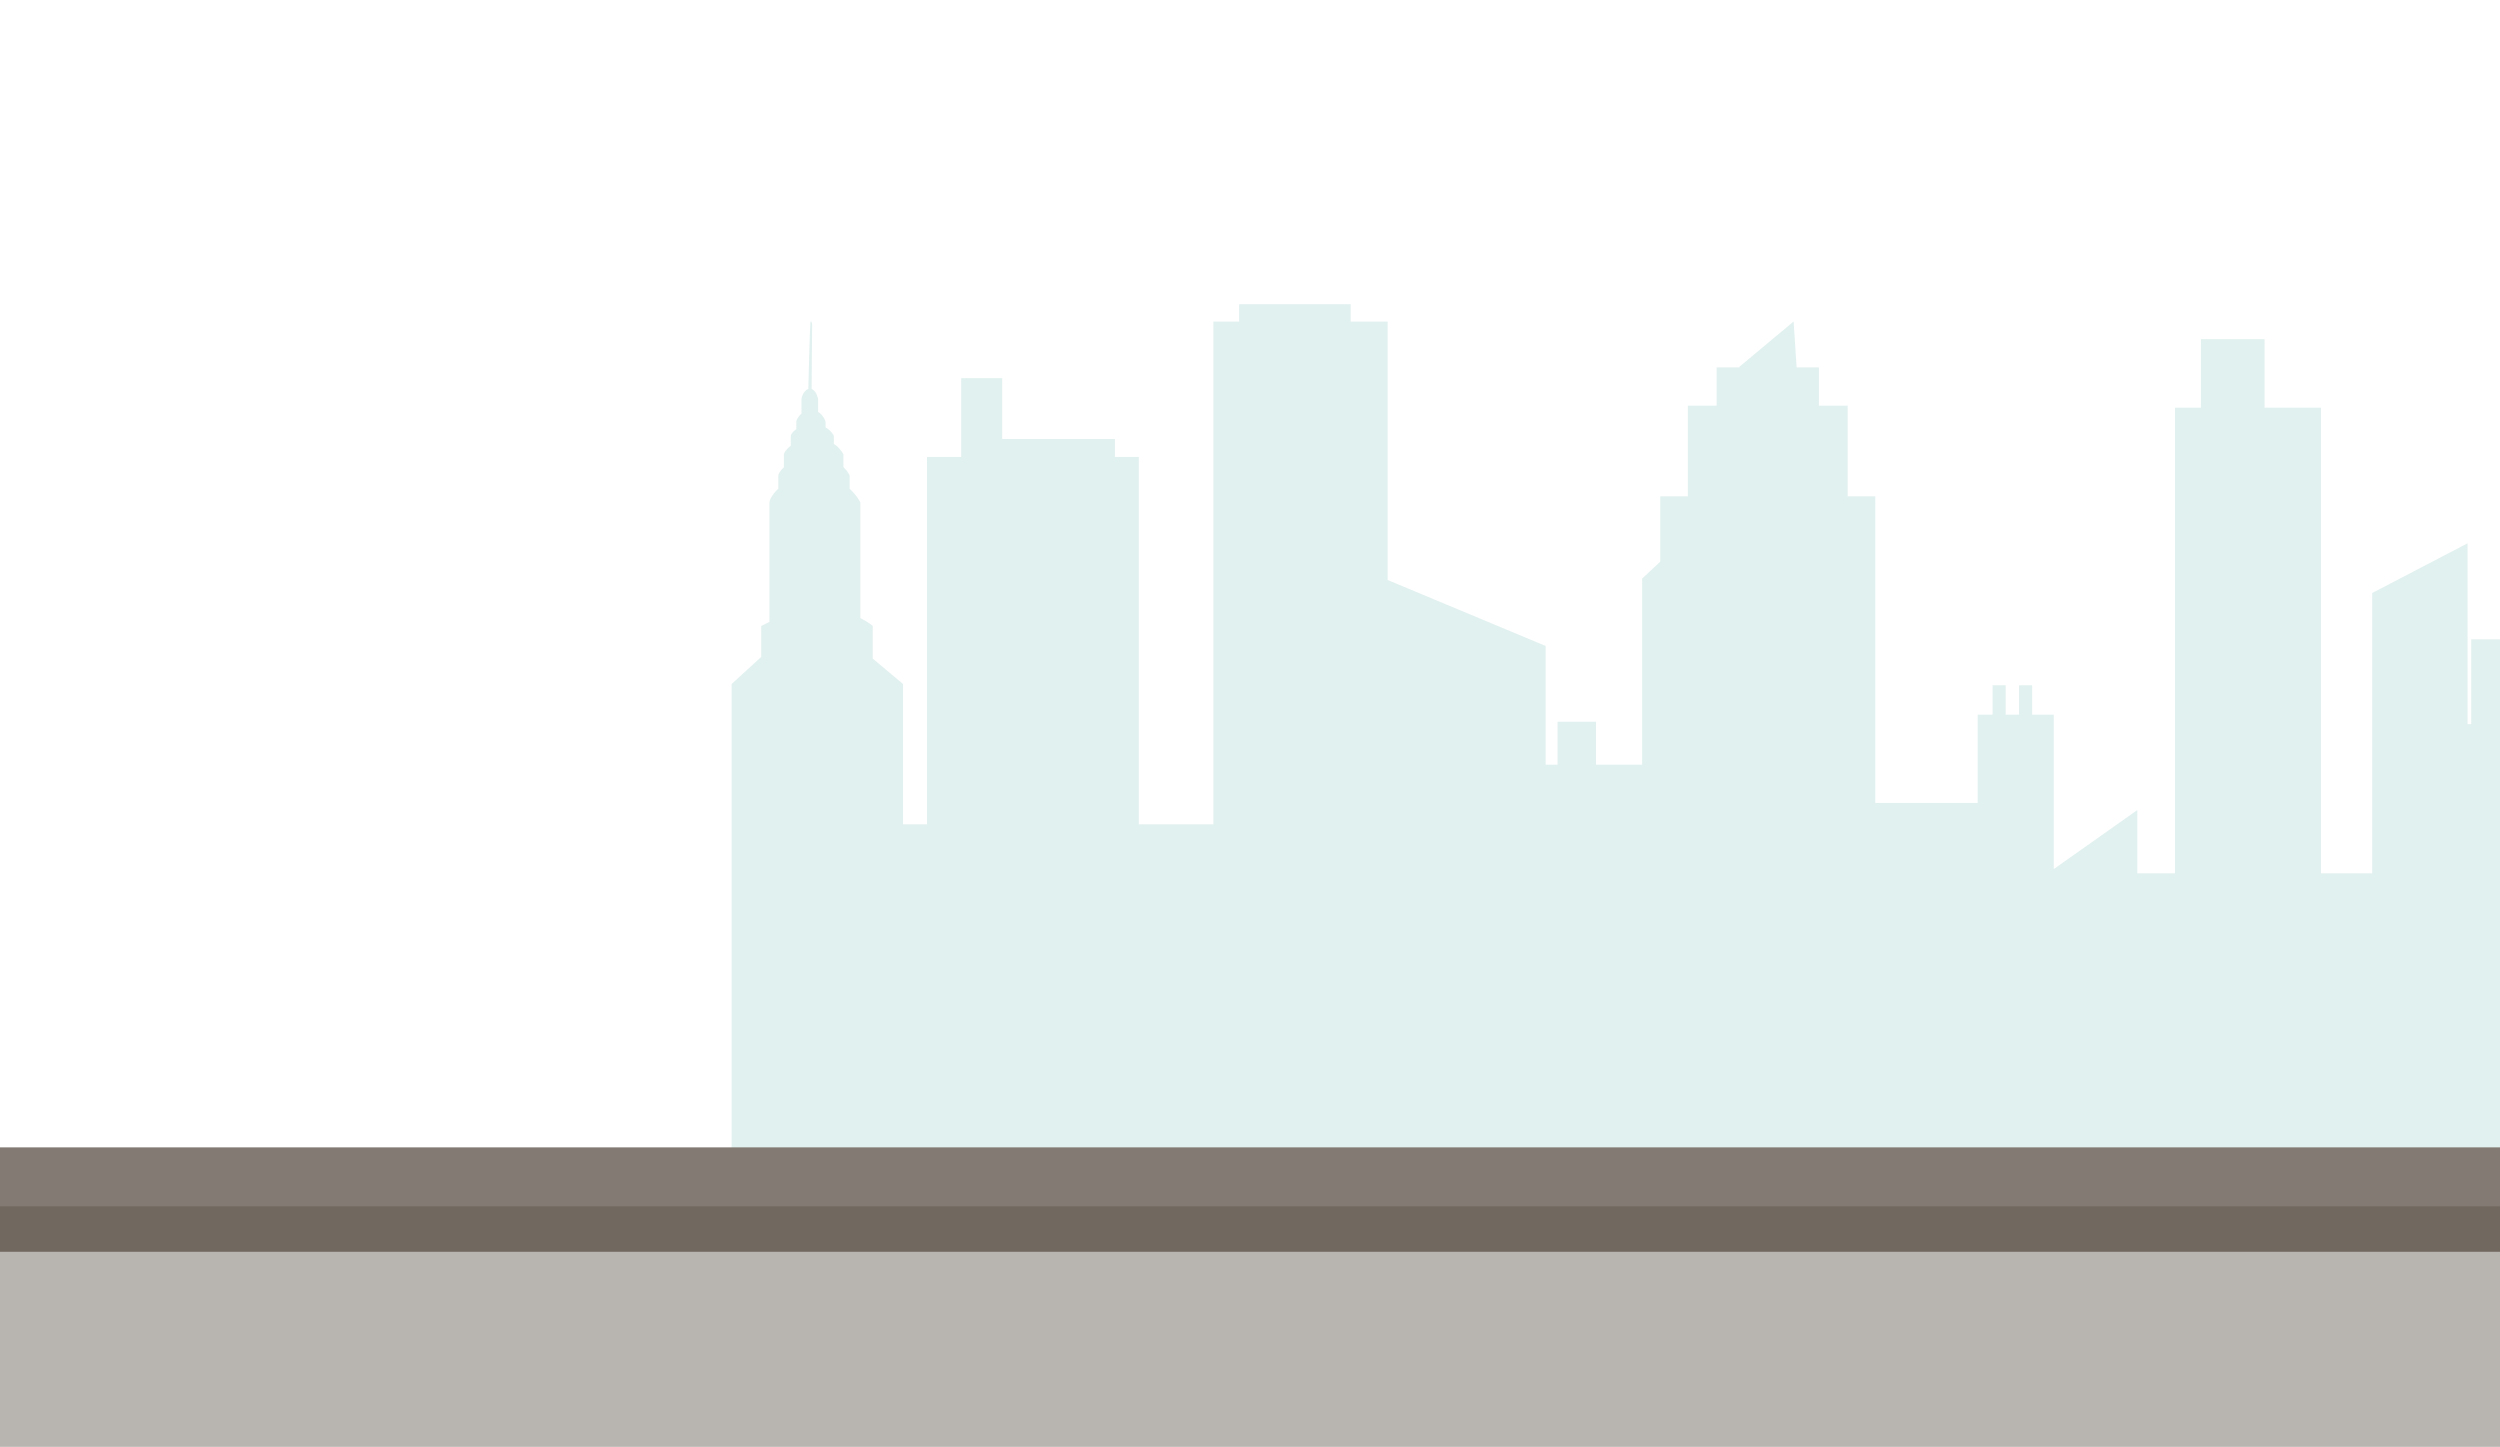
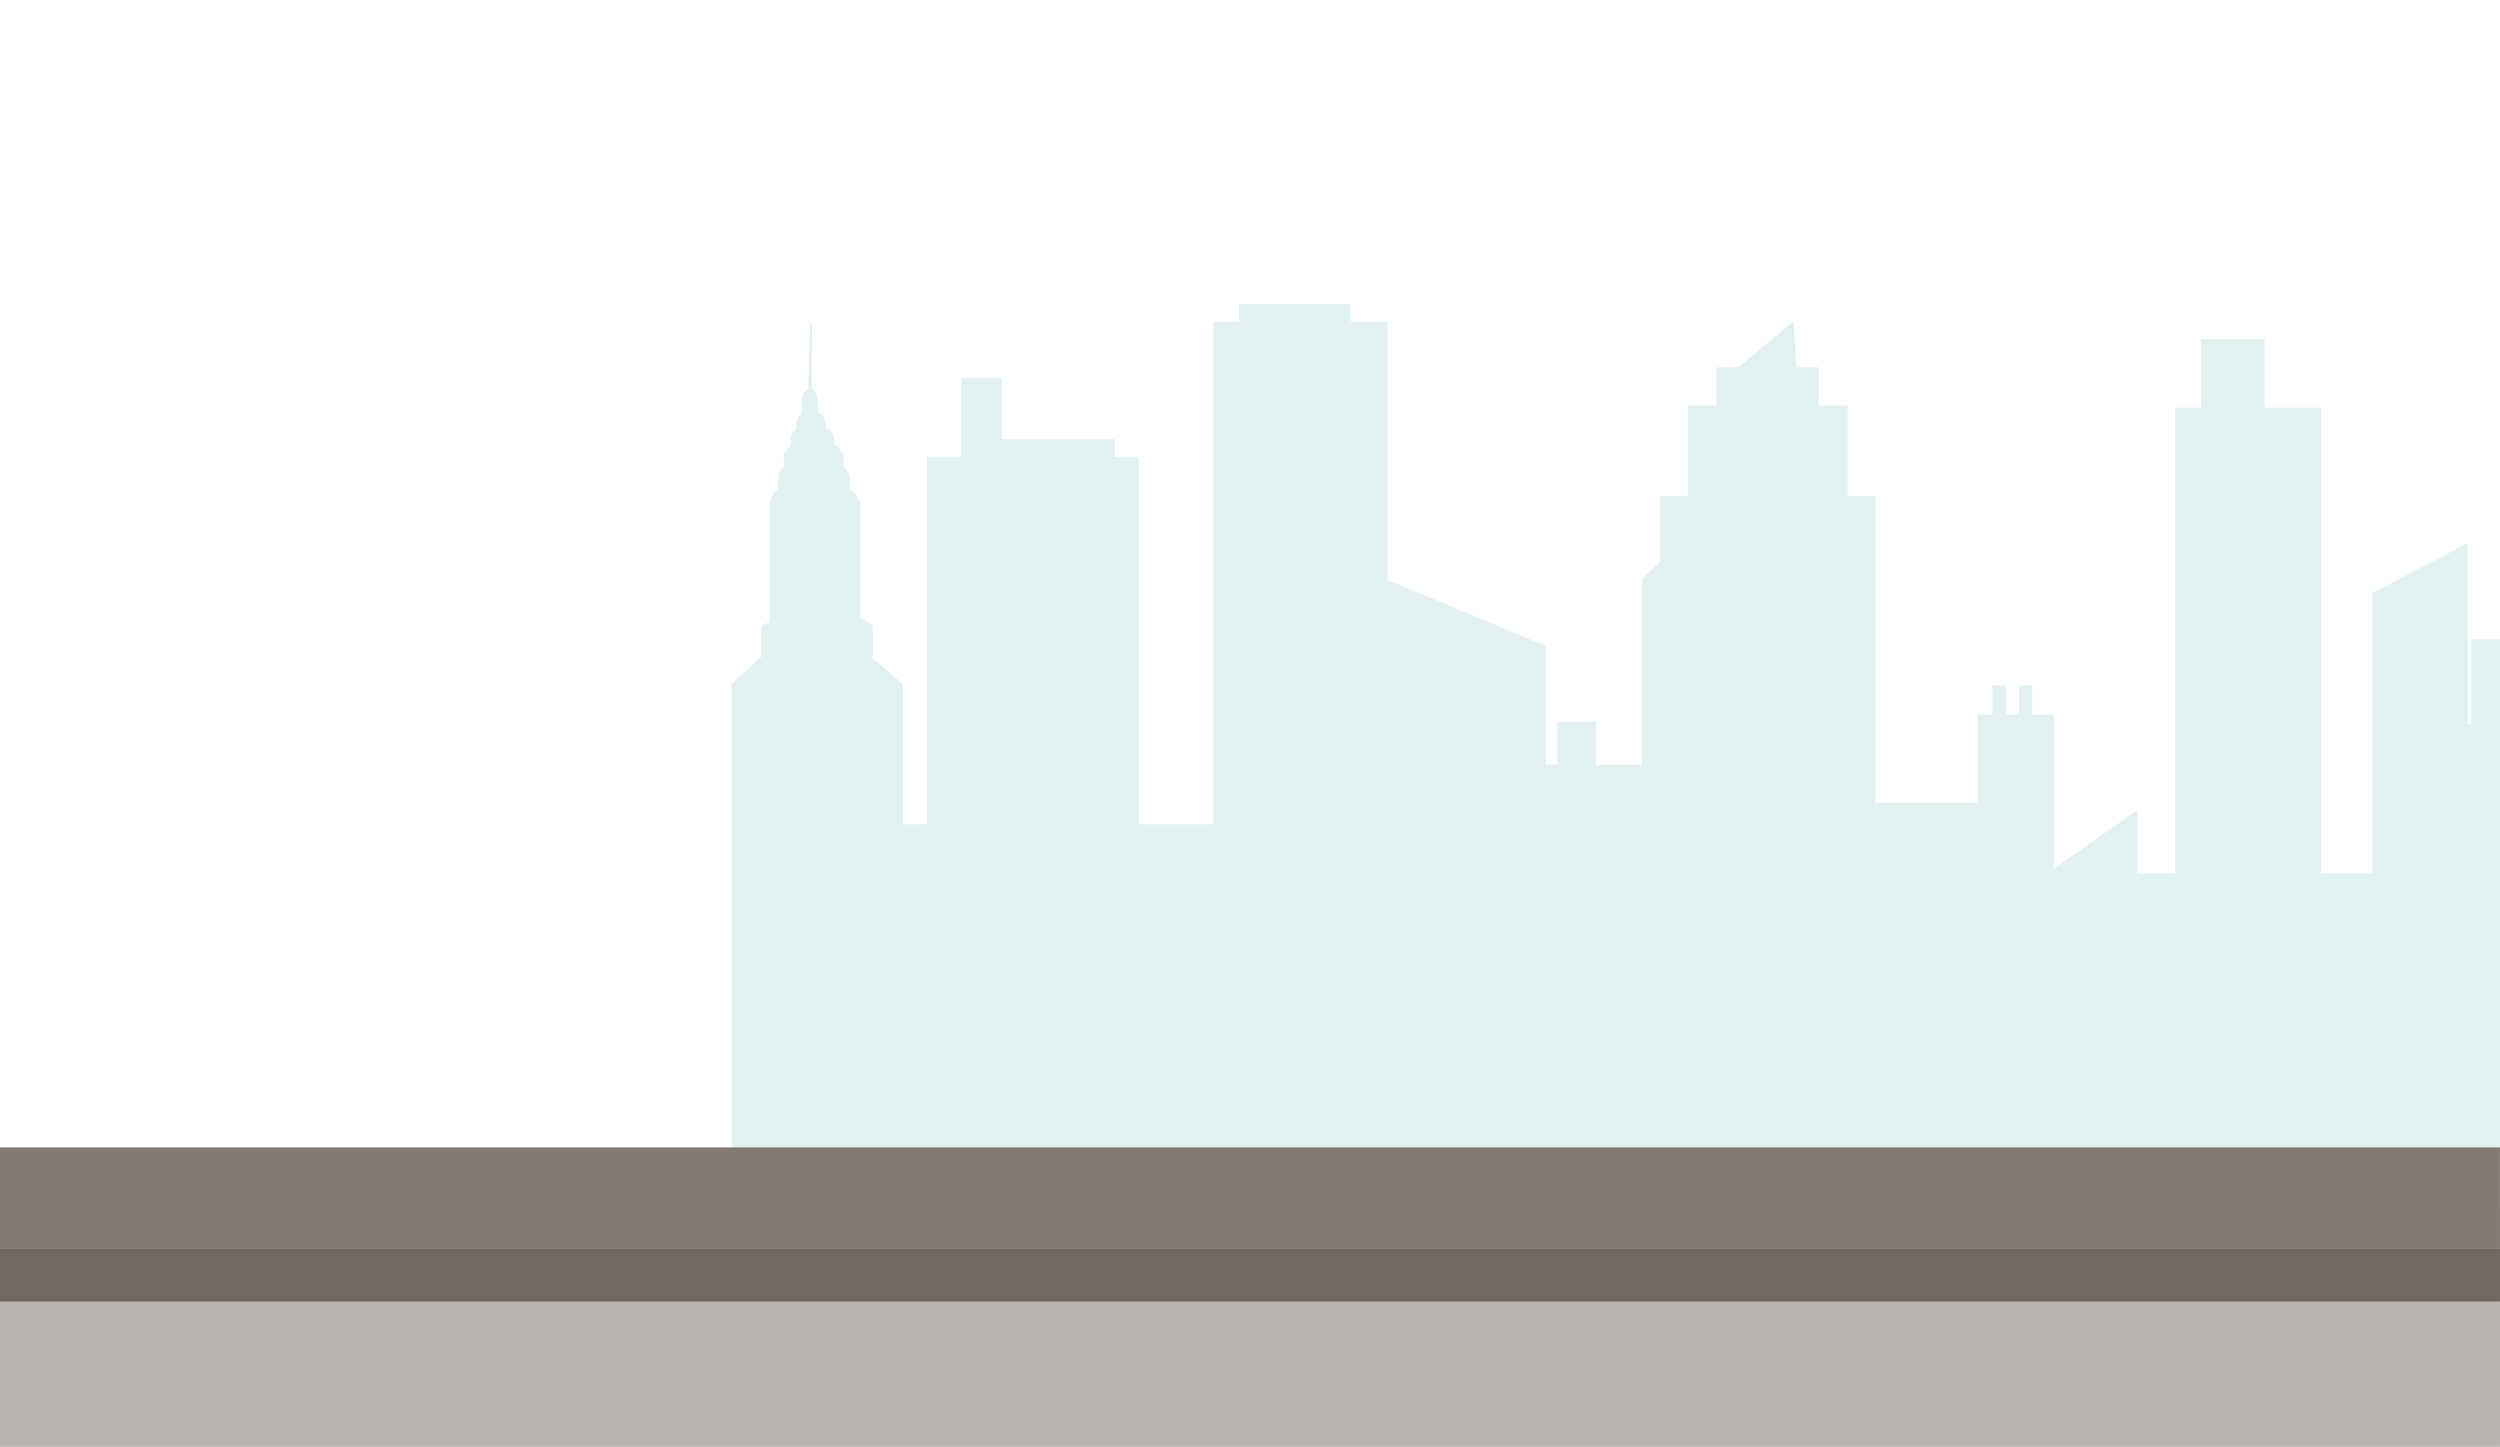
- <svg xmlns="http://www.w3.org/2000/svg" version="1.1" id="svg13880" x="0px" y="0px" width="1709.41px" height="989.302px" viewBox="0 0 1709.41 989.302" enable-background="new 0 0 1709.41 989.302" xml:space="preserve">
+ <svg xmlns="http://www.w3.org/2000/svg" version="1.1" id="svg13880" x="0px" y="0px" viewBox="557 -74.4 1709.4 989.3" style="enable-background:new 557 -74.4 1709.4 989.3;" xml:space="preserve">
+   <style type="text/css">
+ 	.st0{opacity:0.3;fill:#9CD0CA;enable-background:new    ;}
+ 	.st1{fill:#B8B4AF;}
+ 	.st2{fill:#71685F;}
+ 	.st3{fill:#837B73;}
+ </style>
  <g id="layer1" transform="translate(-632.1435,327.0437)">
-     <path id="path5771" opacity="0.3" fill="#9CD0CA" enable-background="new    " d="   M2321.878,168.086h-2.512V44.444l-65.229,33.999v191.652h-34.996V-48.292h-38.597v-46.85h-43.483v46.85h-17.752v318.386h-25.738   v-43.273l-57.108,40.346V161.626h-14.812v-20.12h-8.983v20.12h-9.117v-20.12h-8.983v20.12h-10.15v60.341h-70.018V12.327h-18.866   v-61.991h-19.671v-26.188h-15.257l-2.046-31.38l-37.118,30.996l-0.021,0.384h-15.517v26.188h-19.663v61.991h-18.871V57   l-12.427,11.569V195.82h-31.526v-29.365h-26.279v29.365h-8.125v-81.175l-108.036-45.103v-176.709h-25.257v-11.873h-76.331v11.873   h-17.567v343.759h-50.971V-14.631h-16.358v-12.237h-77.104V-68.47h-28.04v53.84h-23.37v251.223h-16.367V140.66l-20.717-17.394   v-22.306c0,0-2.929-2.643-8.471-5.386V16.485c0,0-2.196-4.694-7.319-9.305v-9.136c0,0-1.21-2.757-4.242-5.73v-8.623   c0,0-1.775-4.088-6.581-7.242v-5.5c0,0-1.508-3.444-5.656-5.761v-3.959c0,0-1.307-4.447-5.082-6.635v-8.815   c0,0-1.104-5.771-4.438-6.81l0.35-44.519c0,0-0.877-3.619-1.226-0.661c-0.331,2.845-1.311,42.067-1.388,45.178   c-3.251,0.995-4.683,5.621-4.683,6.813v10.041c-2.411,1.959-3.541,4.526-3.541,5.409v5.167c-2.572,1.79-3.768,3.796-3.768,4.554   v6.81c-3.207,2.38-4.704,4.938-4.704,5.932v8.756c-2.573,2.361-3.806,4.616-3.806,5.596V7.09c-4.22,3.877-6.076,7.895-6.076,9.395   v81.682c-1.851,0.859-3.715,1.774-5.63,2.795v21.158l-20.249,18.541v340.217h1209.17v-370.75h-19.677V168.086L2321.878,168.086z" />
-     <path id="path5813" fill="#837B73" d="M632.144,513.278h1709.41v-55.797H632.144V513.278   L632.144,513.278z" />
-     <path id="path5815" fill="#B8B4AF" d="M632.144,662.259h1709.41V497.94H632.144V662.259   L632.144,662.259z" />
-     <path id="path5817" fill="#71685F" d="M632.144,528.874h1709.41V497.68H632.144V528.874   L632.144,528.874z" />
+     <path id="path5771" class="st0" d="M2878.9,93.7h-2.5V-30l-65.2,34v191.7h-35v-318.4h-38.6v-46.8   h-43.5v46.8h-17.8v318.4h-25.7v-43.3l-57.1,40.3V87.2h-14.8V67.1h-9v20.1h-9.1V67.1h-9v20.1h-10.2v60.3h-70V-62.1h-18.9v-62h-19.7   v-26.2h-15.3l-2-31.4l-37.1,31l0,0.4h-15.5v26.2h-19.7v62h-18.9v44.7l-12.4,11.6v127.3h-31.5V92h-26.3v29.4h-8.1V40.2L2138-4.9   v-176.7h-25.3v-11.9h-76.3v11.9h-17.6v343.8h-51V-89h-16.4v-12.2h-77.1v-41.6h-28V-89H1823v251.2h-16.4V66.2l-20.7-17.4V26.5   c0,0-2.9-2.6-8.5-5.4v-79.1c0,0-2.2-4.7-7.3-9.3v-9.1c0,0-1.2-2.8-4.2-5.7v-8.6c0,0-1.8-4.1-6.6-7.2v-5.5c0,0-1.5-3.4-5.7-5.8v-4   c0,0-1.3-4.4-5.1-6.6v-8.8c0,0-1.1-5.8-4.4-6.8l0.3-44.5c0,0-0.9-3.6-1.2-0.7c-0.3,2.8-1.3,42.1-1.4,45.2c-3.3,1-4.7,5.6-4.7,6.8   v10c-2.4,2-3.5,4.5-3.5,5.4v5.2c-2.6,1.8-3.8,3.8-3.8,4.6v6.8c-3.2,2.4-4.7,4.9-4.7,5.9v8.8c-2.6,2.4-3.8,4.6-3.8,5.6v9   c-4.2,3.9-6.1,7.9-6.1,9.4v81.7c-1.9,0.9-3.7,1.8-5.6,2.8v21.2l-20.2,18.5v340.2h1209.2V35.7h-19.7L2878.9,93.7L2878.9,93.7z" />
+     <path id="path5815" class="st1" d="M1189.1,587.8h1709.4V423.5H1189.1V587.8L1189.1,587.8z" />
+     <path id="path5817" class="st2" d="M1189.1,488.5h1709.4v-36H1189.1V488.5L1189.1,488.5z" />
+     <path id="path5813" class="st3" d="M1189.1,452.5h1709.4v-69.4H1189.1V452.5L1189.1,452.5z" />
  </g>
</svg>
